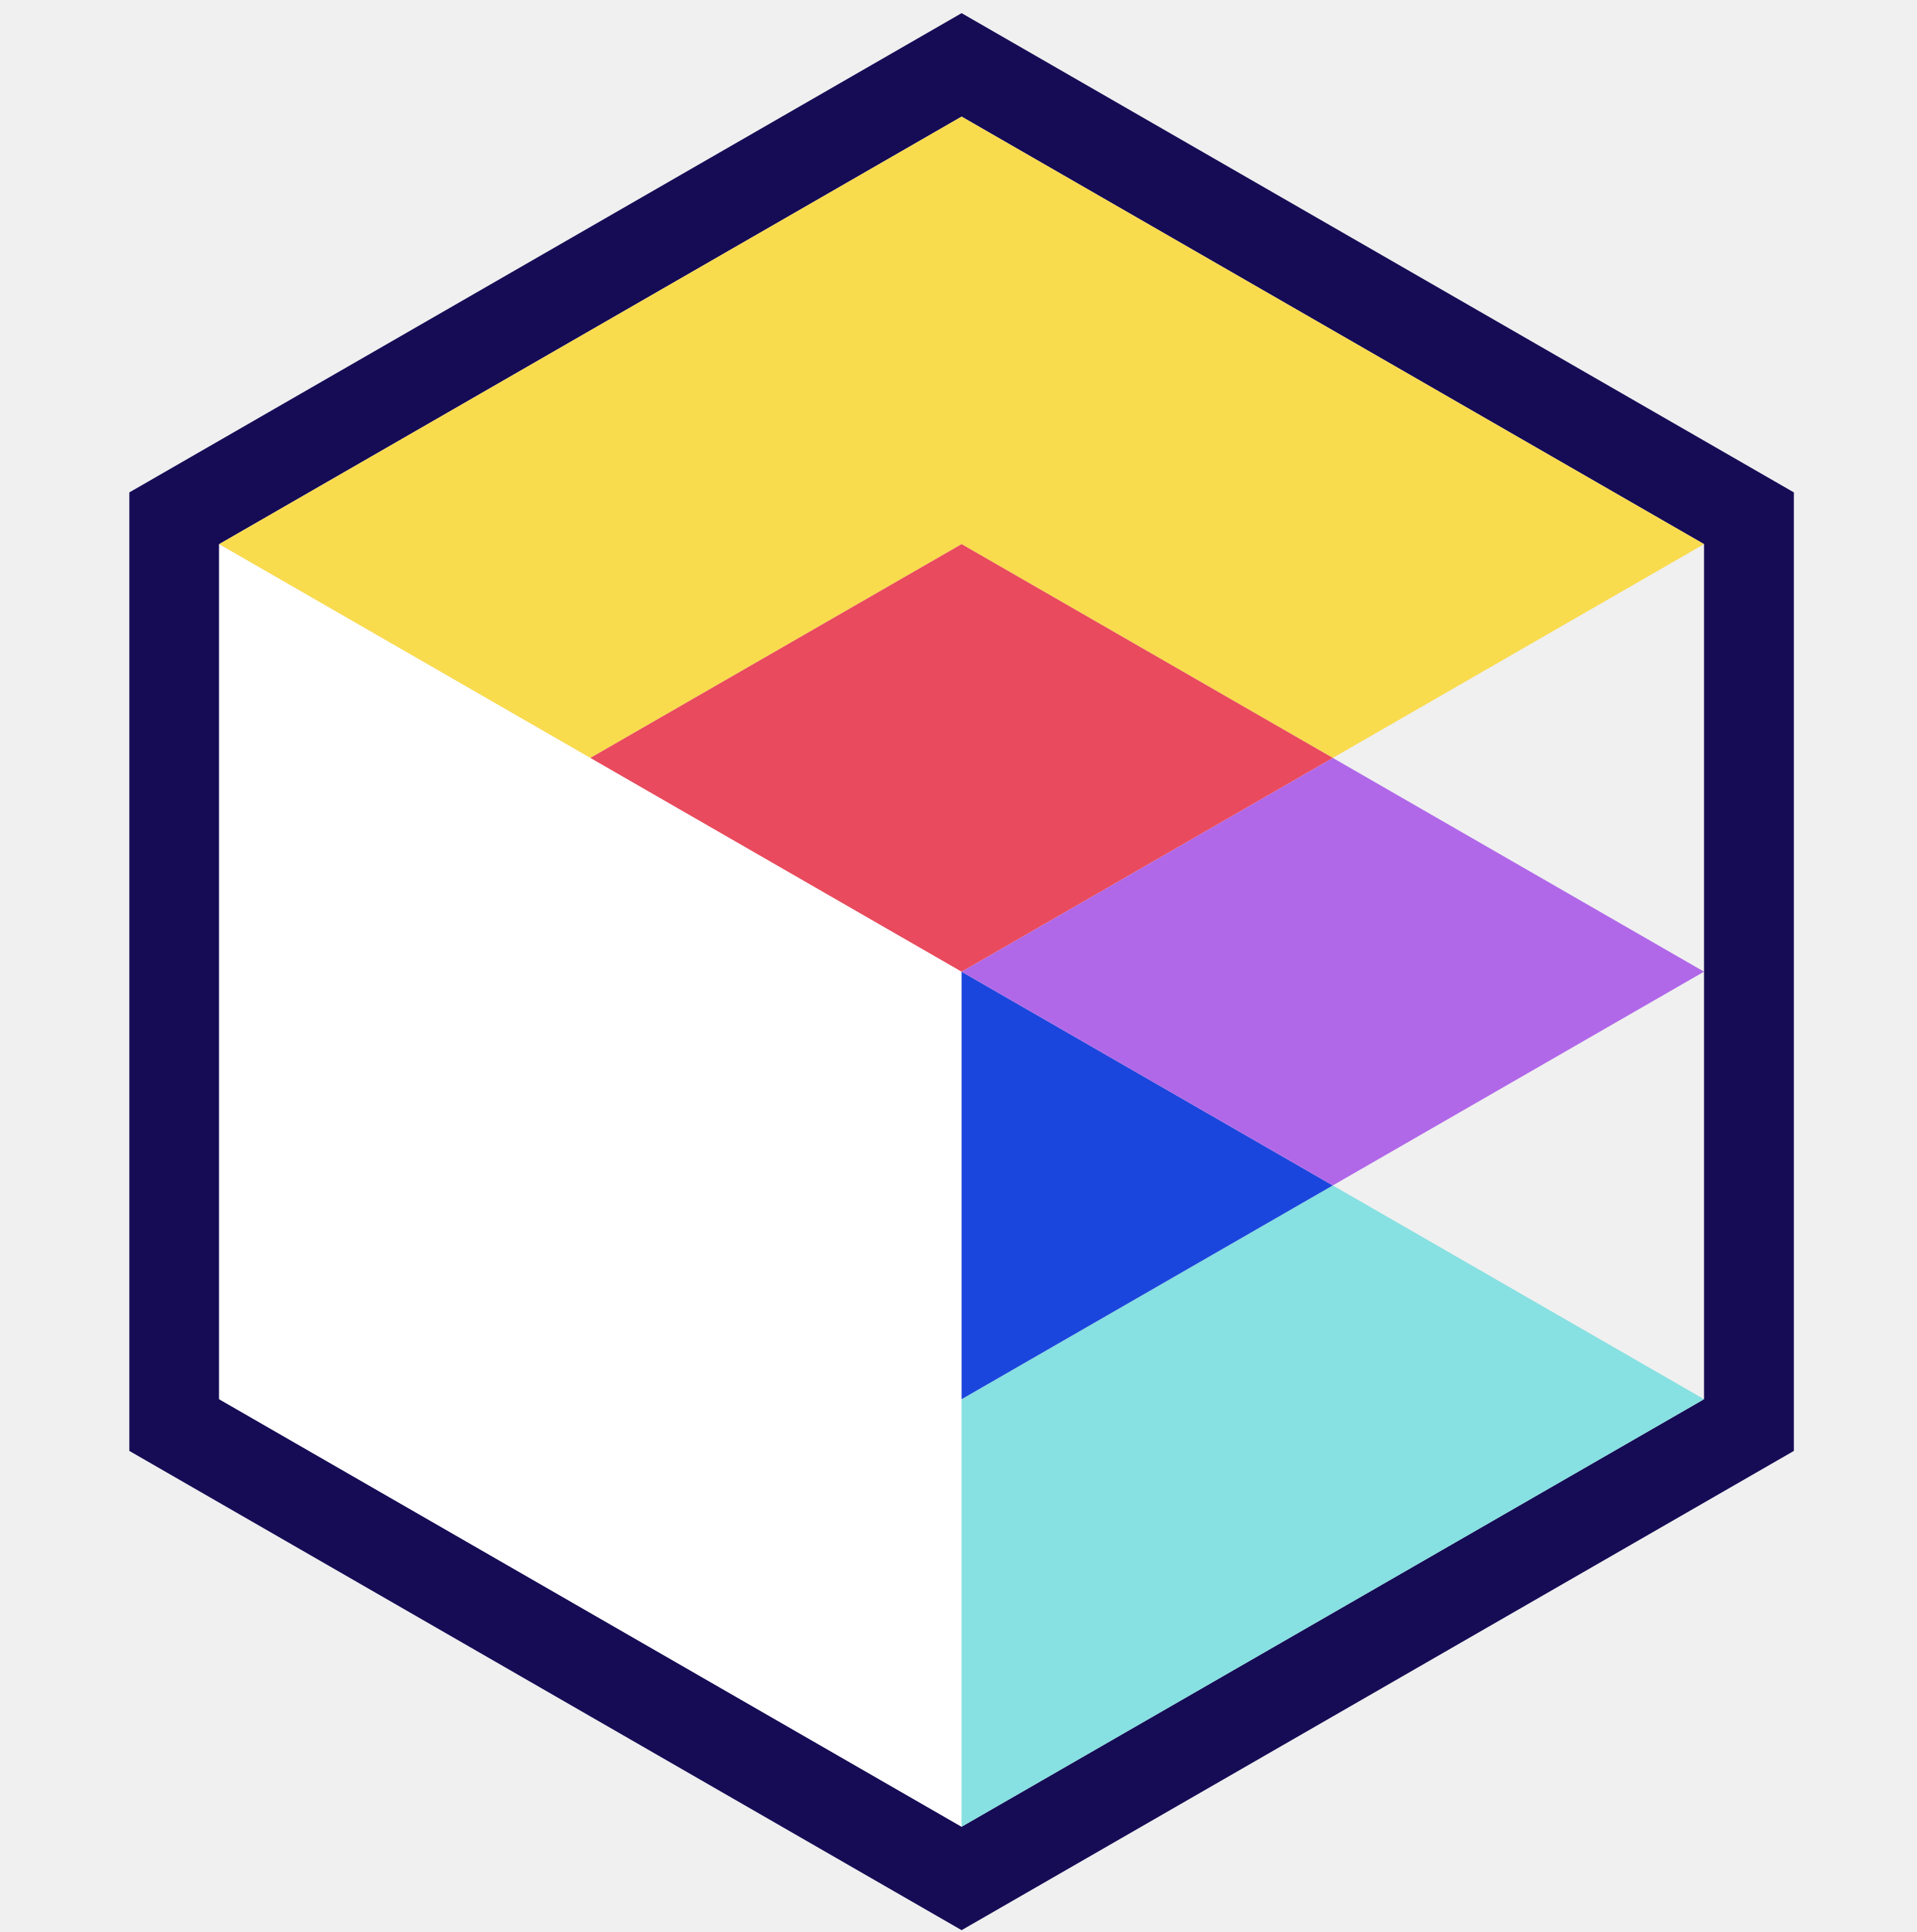
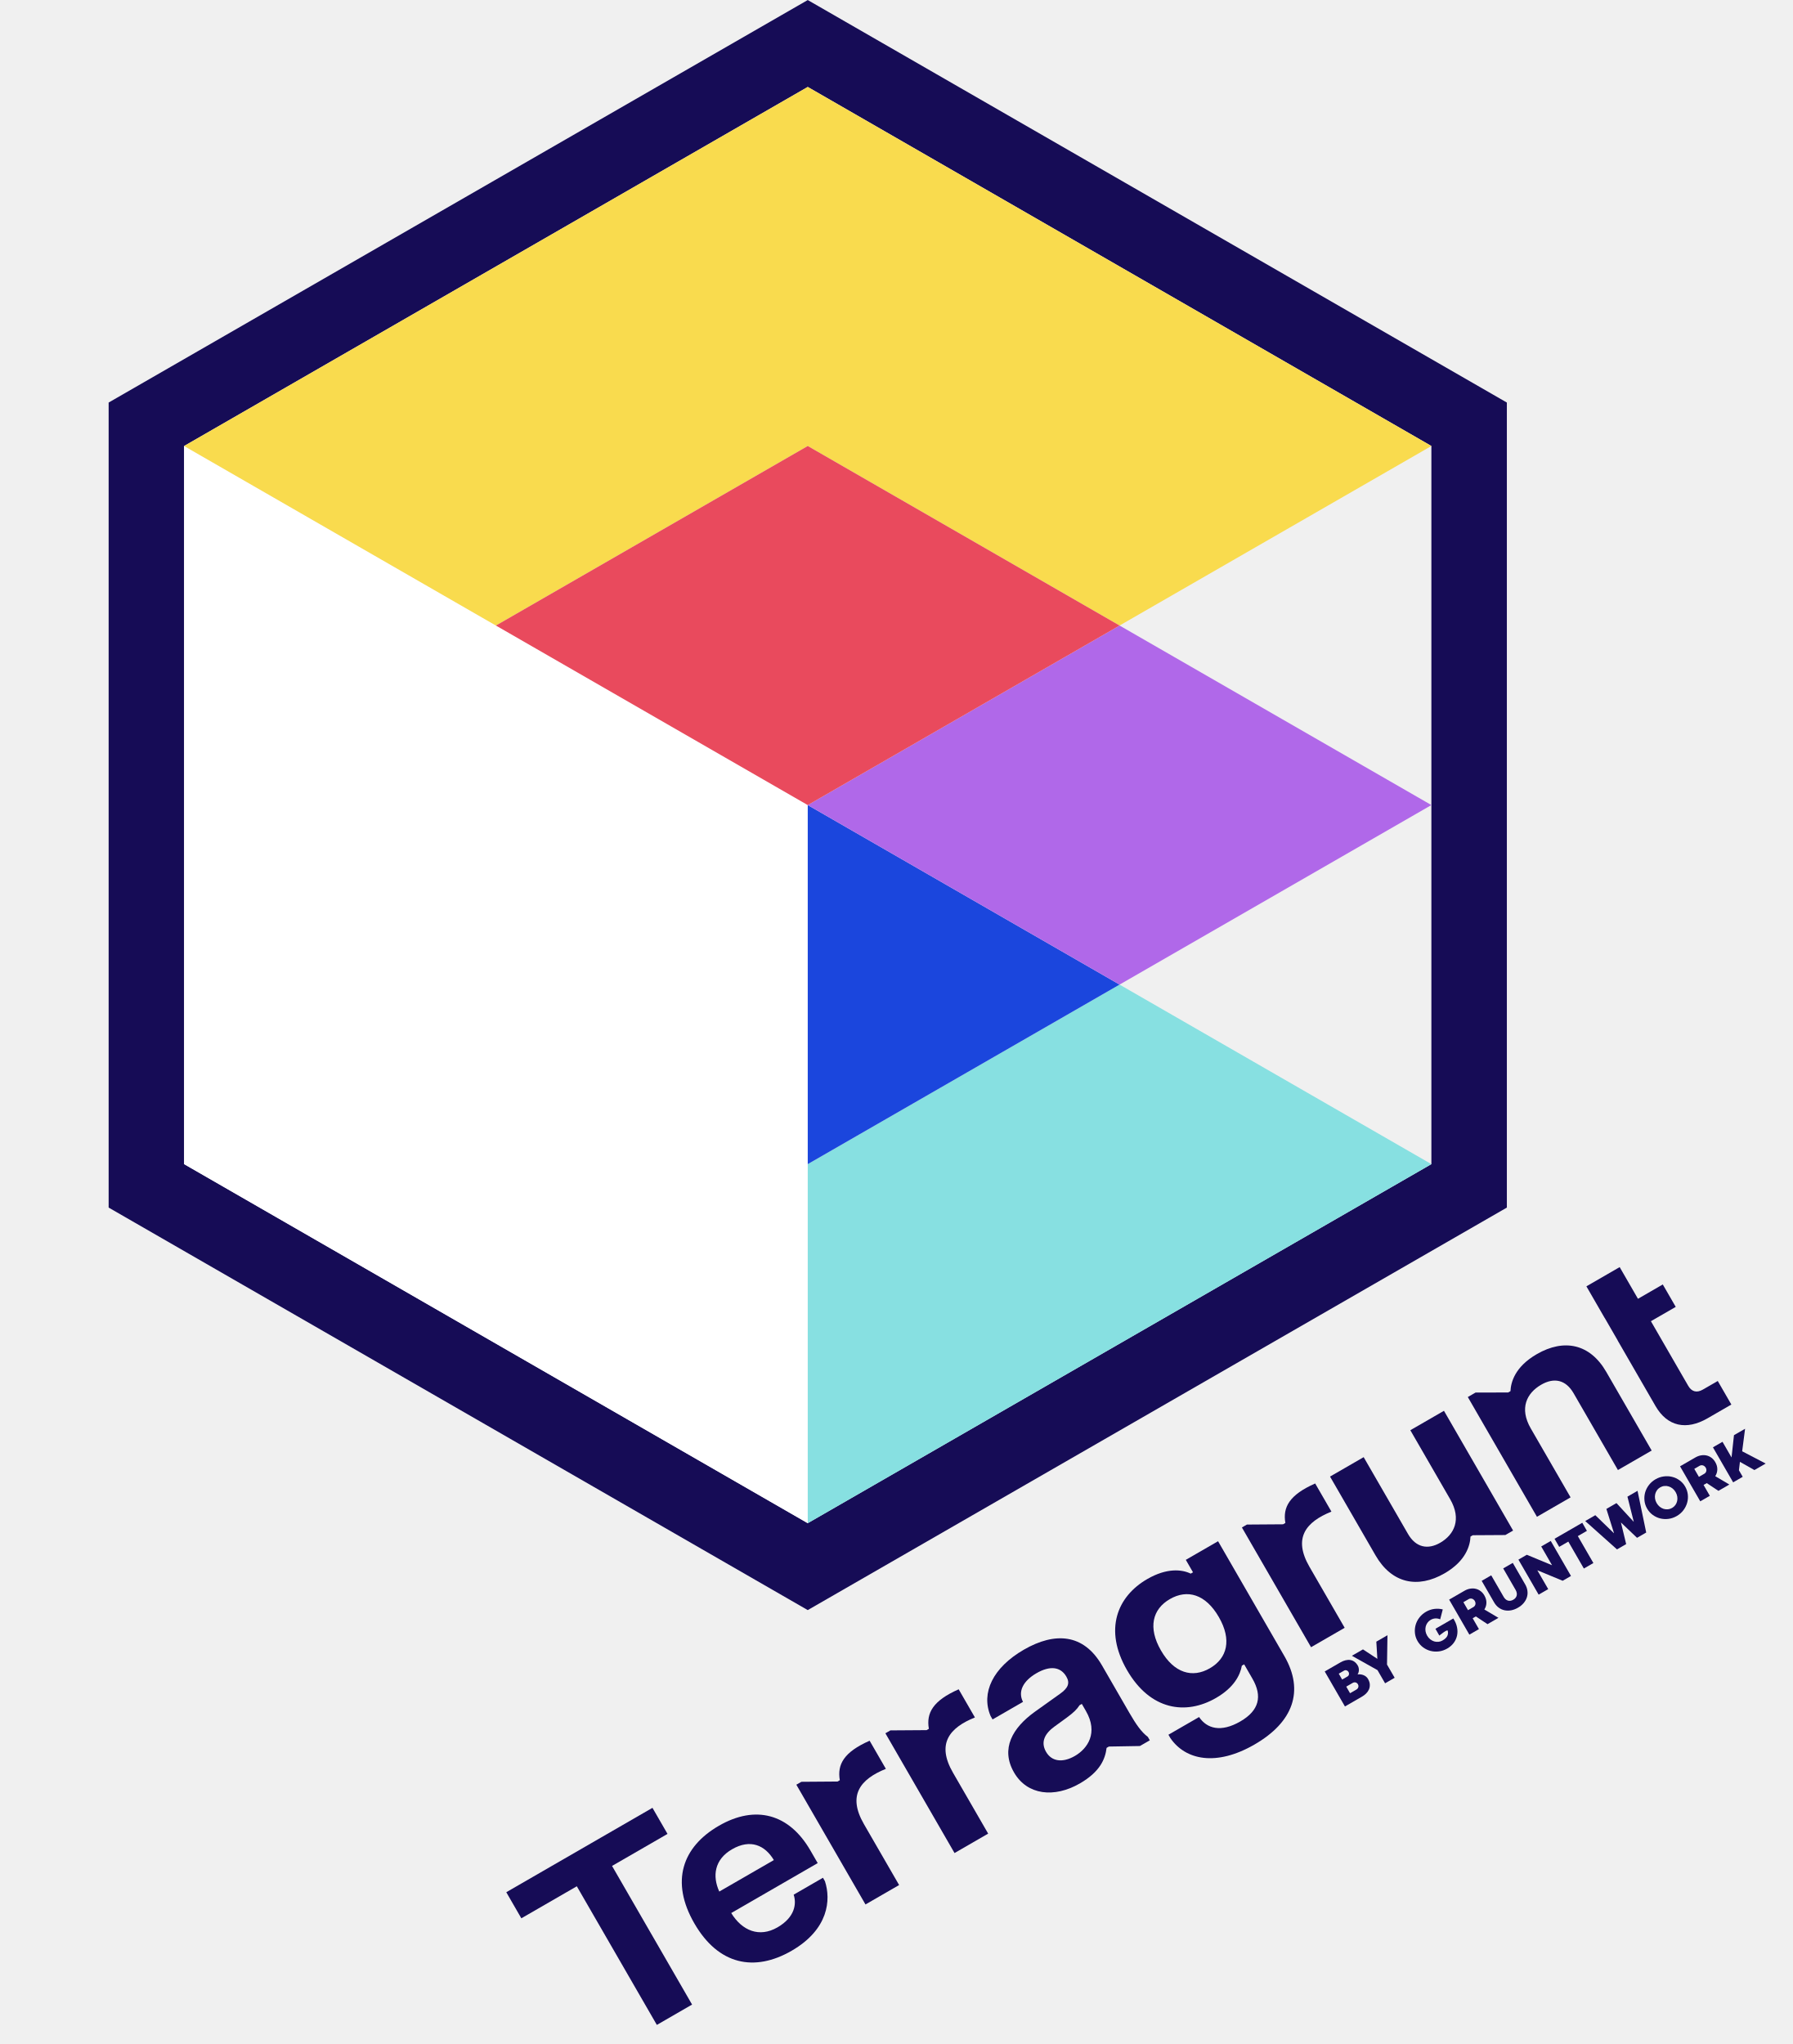
- <svg xmlns="http://www.w3.org/2000/svg" width="128" height="129" viewBox="0 0 128 129" fill="none">
-   <path fill-rule="evenodd" clip-rule="evenodd" d="M64.217 0.878L119.797 32.878V96.878L64.217 128.878L8.637 96.878V32.878L64.217 0.878ZM113.797 36.333L64.217 7.787L14.637 36.333V93.424L64.217 121.969L113.797 93.424V36.333Z" fill="#160C56" />
-   <path fill-rule="evenodd" clip-rule="evenodd" d="M64.217 121.97V93.424V64.879L39.427 50.606L14.637 36.333V64.879V93.424L64.217 121.97Z" fill="white" />
-   <path d="M89.007 107.697L113.797 93.424L89.007 79.151L64.217 93.424V121.97L89.007 107.697Z" fill="#87E0E1" />
-   <path d="M64.217 64.879V93.424L89.007 79.151L64.217 64.879Z" fill="#1B46DD" />
-   <path d="M89.007 50.606L64.217 64.879L89.007 79.151L113.797 64.879L89.007 50.606Z" fill="#B068E9" />
-   <path d="M89.007 22.06L64.217 7.788L39.427 22.06L14.637 36.333L39.427 50.606L64.217 36.333L89.007 50.606L113.797 36.333L89.007 22.06Z" fill="#F9DB4E" />
-   <path d="M64.217 64.879L89.007 50.606L64.217 36.333L39.427 50.606L64.217 64.879Z" fill="#E94A5D" />
+ <svg xmlns="http://www.w3.org/2000/svg" width="1140" height="1300" viewBox="0 0 1140 1300" fill="none">
+   <g clip-path="url(#clip0_1095_6525)">
+     <path fill-rule="evenodd" clip-rule="evenodd" d="M513.733 0.027L958.373 256.027V768.027L513.733 1024.03L69.094 768.027V256.027L513.733 0.027ZM910.373 283.663L513.733 55.299L117.094 283.663V740.392L513.733 968.756L910.373 740.392V283.663Z" fill="#160C56" />
+     <path fill-rule="evenodd" clip-rule="evenodd" d="M513.733 968.757V740.393V512.029L315.414 397.847L117.094 283.665V512.029V740.393L513.733 968.757Z" fill="white" />
+     <path d="M712.053 854.575L910.373 740.393L712.053 626.211L513.733 740.393V968.757L712.053 854.575Z" fill="#87E0E1" />
+     <path d="M513.733 512.029V740.393L712.053 626.211L513.733 512.029Z" fill="#1B46DD" />
+     <path d="M712.053 397.847L513.733 512.029L712.053 626.211L910.373 512.029L712.053 397.847Z" fill="#B068E9" />
+     <path d="M712.053 169.483L513.733 55.301L315.414 169.483L117.094 283.665L315.414 397.847L513.733 283.665L712.053 397.847L910.373 283.665L712.053 169.483Z" fill="#F9DB4E" />
+     <path d="M513.733 512.029L712.053 397.847L513.733 283.665L315.414 397.847L513.733 512.029Z" fill="#E94A5D" />
+     <path d="M856.222 1072.71L858.642 1076.9L862.791 1074.51C862.974 1074.4 863.162 1074.24 863.355 1074.03C863.547 1073.82 863.699 1073.57 863.809 1073.29C863.929 1073 863.986 1072.67 863.98 1072.31C863.973 1071.95 863.856 1071.58 863.629 1071.18C863.44 1070.86 863.214 1070.6 862.95 1070.42C862.691 1070.22 862.415 1070.09 862.12 1070.03C861.836 1069.96 861.54 1069.95 861.231 1070.01C860.927 1070.06 860.635 1070.16 860.355 1070.32L856.222 1072.71ZM854.97 1062.45C854.97 1062.45 853.802 1063.13 851.466 1064.47L853.622 1068.21L857.109 1066.19C857.292 1066.09 857.459 1065.94 857.608 1065.75C857.752 1065.55 857.854 1065.33 857.917 1065.09C857.984 1064.84 858 1064.57 857.964 1064.28C857.939 1063.99 857.842 1063.7 857.672 1063.4C857.508 1063.12 857.311 1062.89 857.082 1062.72C856.853 1062.54 856.61 1062.42 856.354 1062.35C856.109 1062.27 855.864 1062.25 855.62 1062.27C855.38 1062.28 855.164 1062.34 854.97 1062.45ZM866.257 1079.06L855.391 1085.33L842.534 1063.06L852.48 1057.32C853.631 1056.65 854.743 1056.19 855.816 1055.94C856.888 1055.68 857.902 1055.63 858.857 1055.8C859.811 1055.96 860.688 1056.33 861.486 1056.92C862.284 1057.51 862.983 1058.32 863.581 1059.36C863.84 1059.8 864.02 1060.29 864.121 1060.81C864.233 1061.33 864.278 1061.84 864.256 1062.35C864.227 1062.85 864.138 1063.33 863.99 1063.79C863.846 1064.24 863.651 1064.62 863.403 1064.94C864.012 1064.85 864.64 1064.84 865.287 1064.92C865.928 1064.99 866.547 1065.14 867.144 1065.38C867.734 1065.61 868.283 1065.92 868.79 1066.33C869.297 1066.73 869.72 1067.23 870.061 1067.82C870.792 1069.09 871.175 1070.28 871.21 1071.41C871.256 1072.54 871.067 1073.58 870.644 1074.54C870.221 1075.49 869.613 1076.35 868.819 1077.12C868.037 1077.87 867.183 1078.52 866.257 1079.06Z" fill="#160C56" />
+     <path d="M875.35 1044.11L882.438 1040.02L882.147 1058.68L887.012 1067.07L880.926 1070.59L876.095 1062.22L859.818 1053.08L866.858 1049.02L875.956 1055.01L876.005 1054.98L875.35 1044.11Z" fill="#160C56" />
+     <path d="M915.425 1040.25L912.946 1035.92L924.312 1029.36C925.512 1031.21 926.299 1033.07 926.672 1034.94C927.051 1036.79 927.055 1038.56 926.686 1040.26C926.322 1041.94 925.611 1043.49 924.554 1044.92C923.491 1046.33 922.125 1047.52 920.456 1048.48C918.777 1049.45 917.024 1050.06 915.196 1050.3C913.38 1050.53 911.617 1050.44 909.907 1050.01C908.209 1049.58 906.632 1048.84 905.178 1047.79C903.717 1046.72 902.521 1045.38 901.588 1043.77C900.649 1042.14 900.09 1040.44 899.912 1038.67C899.728 1036.88 899.874 1035.14 900.35 1033.46C900.836 1031.76 901.638 1030.19 902.755 1028.75C903.877 1027.29 905.277 1026.07 906.956 1025.1C908.646 1024.13 910.4 1023.52 912.217 1023.29C914.044 1023.05 915.841 1023.15 917.608 1023.6L915.969 1029.9C915.025 1029.48 914.027 1029.29 912.974 1029.33C911.921 1029.37 910.904 1029.68 909.925 1030.24C909.085 1030.73 908.397 1031.35 907.861 1032.11C907.318 1032.86 906.942 1033.69 906.734 1034.6C906.529 1035.49 906.496 1036.42 906.633 1037.4C906.781 1038.38 907.126 1039.34 907.668 1040.28C908.204 1041.21 908.861 1041.98 909.639 1042.61C910.422 1043.22 911.253 1043.67 912.132 1043.95C913.015 1044.21 913.92 1044.3 914.847 1044.21C915.768 1044.12 916.648 1043.83 917.488 1043.34C919.006 1042.47 920.01 1041.51 920.5 1040.47C920.984 1039.42 921.074 1038.32 920.769 1037.17C920.465 1036.02 915.425 1040.25 915.425 1040.25Z" fill="#160C56" />
+     <path d="M933.661 1024.09L937.067 1022.13C937.39 1021.94 937.662 1021.7 937.884 1021.41C938.105 1021.13 938.26 1020.81 938.35 1020.47C938.439 1020.13 938.454 1019.77 938.396 1019.39C938.343 1019 938.206 1018.62 937.985 1018.23C937.777 1017.87 937.517 1017.57 937.205 1017.33C936.904 1017.08 936.579 1016.91 936.232 1016.8C935.884 1016.7 935.527 1016.66 935.161 1016.7C934.806 1016.73 934.466 1016.84 934.143 1017.02L930.721 1019L933.661 1024.09ZM953.025 1028.96L946.066 1032.98L938.664 1028.06L936.629 1029.23L940.609 1036.13L934.522 1039.64L921.665 1017.37L931.433 1011.73C932.628 1011.04 933.836 1010.6 935.058 1010.4C936.273 1010.2 937.437 1010.22 938.549 1010.49C939.671 1010.74 940.706 1011.23 941.653 1011.95C942.604 1012.65 943.41 1013.57 944.072 1014.72C944.973 1016.28 945.405 1017.84 945.367 1019.39C945.333 1020.92 944.899 1022.34 944.063 1023.65L953.025 1028.96Z" fill="#160C56" />
+     <path d="M963.96 1011.23C963.96 1011.23 961.323 1006.66 956.047 997.522L962.134 994.008L970.038 1007.7C970.794 1009.01 971.265 1010.36 971.452 1011.75C971.642 1013.12 971.54 1014.46 971.146 1015.77C970.762 1017.07 970.089 1018.3 969.126 1019.47C968.175 1020.63 966.94 1021.65 965.422 1022.52C964.023 1023.33 962.601 1023.87 961.156 1024.16C959.705 1024.43 958.305 1024.43 956.958 1024.16C955.622 1023.88 954.376 1023.33 953.221 1022.49C952.06 1021.65 951.072 1020.52 950.259 1019.12L942.356 1005.43L948.427 1001.92L956.349 1015.64C956.683 1016.22 957.073 1016.71 957.518 1017.11C957.963 1017.51 958.451 1017.79 958.982 1017.97C959.506 1018.13 960.062 1018.17 960.649 1018.1C961.247 1018.01 961.858 1017.79 962.482 1017.43C963.096 1017.08 963.583 1016.66 963.943 1016.19C964.303 1015.72 964.538 1015.22 964.649 1014.69C964.764 1014.15 964.76 1013.58 964.638 1013C964.526 1012.41 964.301 1011.82 963.96 1011.23Z" fill="#160C56" />
+     <path d="M986.296 980.058L999.154 1002.33L993.874 1005.38L977.751 998.703L984.671 1010.69L978.584 1014.2L965.727 991.934L971.071 988.848L987.117 995.5L980.226 983.563L986.296 980.058Z" fill="#160C56" />
+     <path d="M1007.35 997.597L997.459 980.469L991.663 983.815L988.694 978.674L1006.33 968.495L1009.29 973.636L1003.51 976.973L1013.4 994.101L1007.35 997.597Z" fill="#160C56" />
+     <path d="M1028.08 955.979L1039 967.815L1039.07 967.778L1035.06 951.884L1041.48 948.174L1047 974.701L1041.17 978.066L1030.93 968.304L1034.25 982.065L1028.42 985.431L1008.21 967.386L1014.63 963.676L1026.41 975.086L1026.49 975.039L1021.67 959.68L1028.08 955.979Z" fill="#160C56" />
+     <path d="M1047.57 959.484C1046.63 957.857 1046.07 956.156 1045.9 954.382C1045.71 952.596 1045.86 950.86 1046.33 949.173C1046.82 947.48 1047.62 945.911 1048.74 944.466C1049.86 943.003 1051.26 941.787 1052.94 940.817C1054.61 939.854 1056.35 939.256 1058.17 939.022C1059.99 938.771 1061.75 938.858 1063.46 939.283C1065.17 939.708 1066.75 940.447 1068.21 941.499C1069.66 942.541 1070.85 943.875 1071.79 945.501C1072.72 947.117 1073.28 948.823 1073.47 950.62C1073.66 952.405 1073.51 954.145 1073.02 955.837C1072.53 957.53 1071.73 959.108 1070.61 960.571C1069.5 962.027 1068.11 963.237 1066.44 964.2C1064.76 965.17 1063.01 965.774 1061.18 966.014C1059.36 966.248 1057.6 966.153 1055.89 965.728C1054.19 965.296 1052.62 964.555 1051.16 963.502C1049.7 962.439 1048.5 961.099 1047.57 959.484ZM1053.65 955.995C1054.19 956.923 1054.84 957.701 1055.62 958.328C1056.41 958.939 1057.24 959.383 1058.12 959.662C1059 959.924 1059.9 960.012 1060.83 959.928C1061.75 959.833 1062.63 959.543 1063.47 959.059C1064.31 958.574 1065 957.956 1065.55 957.206C1066.09 956.439 1066.47 955.611 1066.67 954.722C1066.88 953.815 1066.91 952.873 1066.76 951.896C1066.61 950.908 1066.26 949.95 1065.73 949.022C1065.19 948.084 1064.53 947.306 1063.76 946.689C1062.98 946.073 1062.16 945.633 1061.27 945.372C1060.4 945.093 1059.49 945.004 1058.56 945.106C1057.63 945.19 1056.75 945.474 1055.91 945.959C1055.07 946.444 1054.38 947.067 1053.84 947.828C1053.3 948.578 1052.93 949.406 1052.72 950.312C1052.51 951.202 1052.48 952.138 1052.62 953.121C1052.76 954.098 1053.11 955.056 1053.65 955.995Z" fill="#160C56" />
+     <path d="M1080.52 939.306L1083.92 937.339C1084.25 937.153 1084.52 936.915 1084.74 936.628C1084.96 936.34 1085.12 936.024 1085.2 935.682C1085.29 935.339 1085.31 934.981 1085.25 934.607C1085.2 934.216 1085.06 933.829 1084.84 933.447C1084.63 933.087 1084.37 932.786 1084.06 932.544C1083.76 932.295 1083.43 932.119 1083.09 932.014C1082.74 931.909 1082.38 931.875 1082.02 931.912C1081.66 931.942 1081.32 932.051 1081 932.237L1077.58 934.213L1080.52 939.306ZM1099.88 944.173L1092.92 948.19L1085.52 943.273L1083.48 944.447L1087.46 951.341L1081.38 954.855L1068.52 932.586L1078.29 926.946C1079.48 926.257 1080.69 925.814 1081.91 925.618C1083.13 925.411 1084.29 925.438 1085.4 925.698C1086.53 925.953 1087.56 926.44 1088.51 927.16C1089.46 927.862 1090.27 928.787 1090.93 929.933C1091.83 931.494 1092.26 933.049 1092.22 934.6C1092.19 936.133 1091.75 937.555 1090.92 938.867L1099.88 944.173Z" fill="#160C56" />
+     <path d="M1095.52 916.995L1101.27 926.951L1102.82 912.782L1109.88 908.709L1108.03 923.029L1122.99 930.829L1115.82 934.967L1106.61 929.743L1105.97 935.089L1108.38 939.265L1102.29 942.779L1089.44 920.51L1095.52 916.995Z" fill="#160C56" />
+     <path d="M1028.86 852.501L1020.62 838.243L1020.59 838.263L1008.96 818.113L1030.12 805.89L1041.76 826.041L1057.54 816.927L1065.78 831.185L1049.99 840.299L1073.72 881.401C1075.86 885.111 1079.12 886.045 1082.97 883.819L1092.5 878.317L1101.15 893.302L1085.95 902.08C1072.64 909.766 1060.49 907.372 1052.93 894.278L1028.82 852.521L1028.86 852.501Z" fill="#160C56" />
+     <path d="M977.511 964.688L933.537 888.523L938.463 885.679L959.217 885.627L960.672 884.787C960.908 879.315 963.323 869.386 977.436 861.238C994.749 851.242 1011.25 854.617 1021.58 872.513L1050.48 922.562L1029.01 934.952L1000.83 886.139C995.793 877.41 988.295 876.016 980.221 880.678C971.055 885.97 966.138 895.598 973.572 908.474L998.898 952.34L977.511 964.688Z" fill="#160C56" />
+     <path d="M918.368 897.28L962.342 973.446L957.416 976.29L936.704 976.415L935.249 977.255C935.013 982.726 932.525 992.697 918.776 1000.64C901.681 1010.51 885.183 1007.13 874.851 989.234L845.913 939.112L867.3 926.764L895.482 975.577C900.522 984.307 908.135 985.731 915.991 981.195C924.866 976.071 929.741 966.37 922.307 953.494L896.981 909.628L918.368 897.28Z" fill="#160C56" />
+     <path d="M833.833 1047.64L789.859 971.475L793.053 969.631L816.051 969.466L817.506 968.626C815.773 958.569 820.075 950.732 836.463 943.501L846.795 961.397C830.592 967.939 822.208 978.114 832.834 996.519L855.22 1035.29L833.833 1047.64Z" fill="#160C56" />
+     <path d="M716.766 1062.17C701.898 1036.42 710.567 1015.31 729.699 1004.27C742.066 997.129 751.645 998.097 757.305 1000.84L758.759 1000L754.181 992.074L774.696 980.23L816.864 1053.27C829.674 1075.45 822.511 1095.3 797.85 1109.54C773.552 1123.57 753.998 1119.44 744.392 1105.49L743.132 1103.3L762.628 1092.05C767.548 1099.39 776.436 1102.02 788.803 1094.88C800.879 1087.91 803.006 1078.82 796.538 1067.62L791.288 1058.53L789.833 1059.37C788.766 1065.42 784.8 1073.33 773.379 1079.92C754.247 1090.97 731.592 1087.85 716.766 1062.17ZM738.372 1049.7C746.73 1064.18 758.403 1067.43 769.461 1061.04C780.591 1054.62 783.539 1042.92 775.181 1028.45C766.781 1013.9 755.181 1010.6 744.051 1017.03C732.993 1023.41 729.972 1035.15 738.372 1049.7Z" fill="#160C56" />
+     <path d="M650.636 1082.41L631.285 1093.58L630.025 1091.4C623.76 1076.68 631.524 1060.56 651.165 1049.22C670.879 1037.84 689.159 1038.93 700.877 1059.22L718.265 1089.34C722.549 1096.76 725.926 1101.6 730.024 1104.66L731.284 1106.85L724.989 1110.48L705.254 1110.82L703.799 1111.66C702.945 1118.75 699.668 1126.85 686.792 1134.28C670.569 1143.65 653.297 1141.79 644.939 1127.31C636.161 1112.11 644.135 1098.87 657.947 1088.86L674.295 1077.19C679.093 1073.74 680.715 1070.67 678.237 1066.38C674.541 1059.97 667.724 1059.25 659.213 1064.17C650.92 1068.96 647.147 1075.69 650.636 1082.41ZM665.301 1114.19C668.829 1120.31 675.742 1121.36 683.671 1116.78C691.673 1112.16 698.672 1102.11 690.65 1088.21L688.046 1083.7L686.591 1084.54C684.977 1087.12 682.736 1089.29 678.374 1092.49L670.658 1098.1C664.707 1102.41 661.605 1107.79 665.301 1114.19Z" fill="#160C56" />
+     <path d="M607.091 1178.55L563.117 1102.38L566.311 1100.54L589.31 1100.38L590.765 1099.54C589.032 1089.48 593.334 1081.64 609.722 1074.41L620.054 1092.31C603.85 1098.85 595.467 1109.02 606.093 1127.43L628.479 1166.2L607.091 1178.55Z" fill="#160C56" />
+     <path d="M550.455 1211.25L506.481 1135.08L509.675 1133.24L532.674 1133.07L534.128 1132.23C532.396 1122.18 536.698 1114.34 553.086 1107.11L563.418 1125C547.214 1131.55 538.831 1141.72 549.457 1160.13L571.843 1198.9L550.455 1211.25Z" fill="#160C56" />
+     <path d="M441.601 1223.27C426.271 1196.72 433.904 1174.66 457.255 1161.18C480.461 1147.78 501.919 1153.53 515.443 1176.95L520.063 1184.95L465.067 1216.71C471.952 1227.96 482.912 1232.49 494.478 1225.82C505.827 1219.26 506.622 1210.56 504.784 1205.03L523.407 1194.27L524.667 1196.46C528.533 1208.19 527.106 1227.06 503.463 1240.71C479.894 1254.32 456.931 1249.82 441.601 1223.27ZM457.473 1203.05L492.173 1183.02C486.525 1173.57 477.244 1169.42 465.605 1176.14C454.256 1182.69 453.012 1193.31 457.473 1203.05Z" fill="#160C56" />
+     <path d="M331.576 1220.06L322 1203.47L414.97 1149.8L424.546 1166.38L389.264 1186.75L440.168 1274.92L417.762 1287.86L366.858 1199.69L331.576 1220.06Z" fill="#160C56" />
+   </g>
+   <defs>
+     <clipPath id="clip0_1095_6525">
+       <rect width="1140" height="1300" fill="white" />
+     </clipPath>
+   </defs>
</svg>
